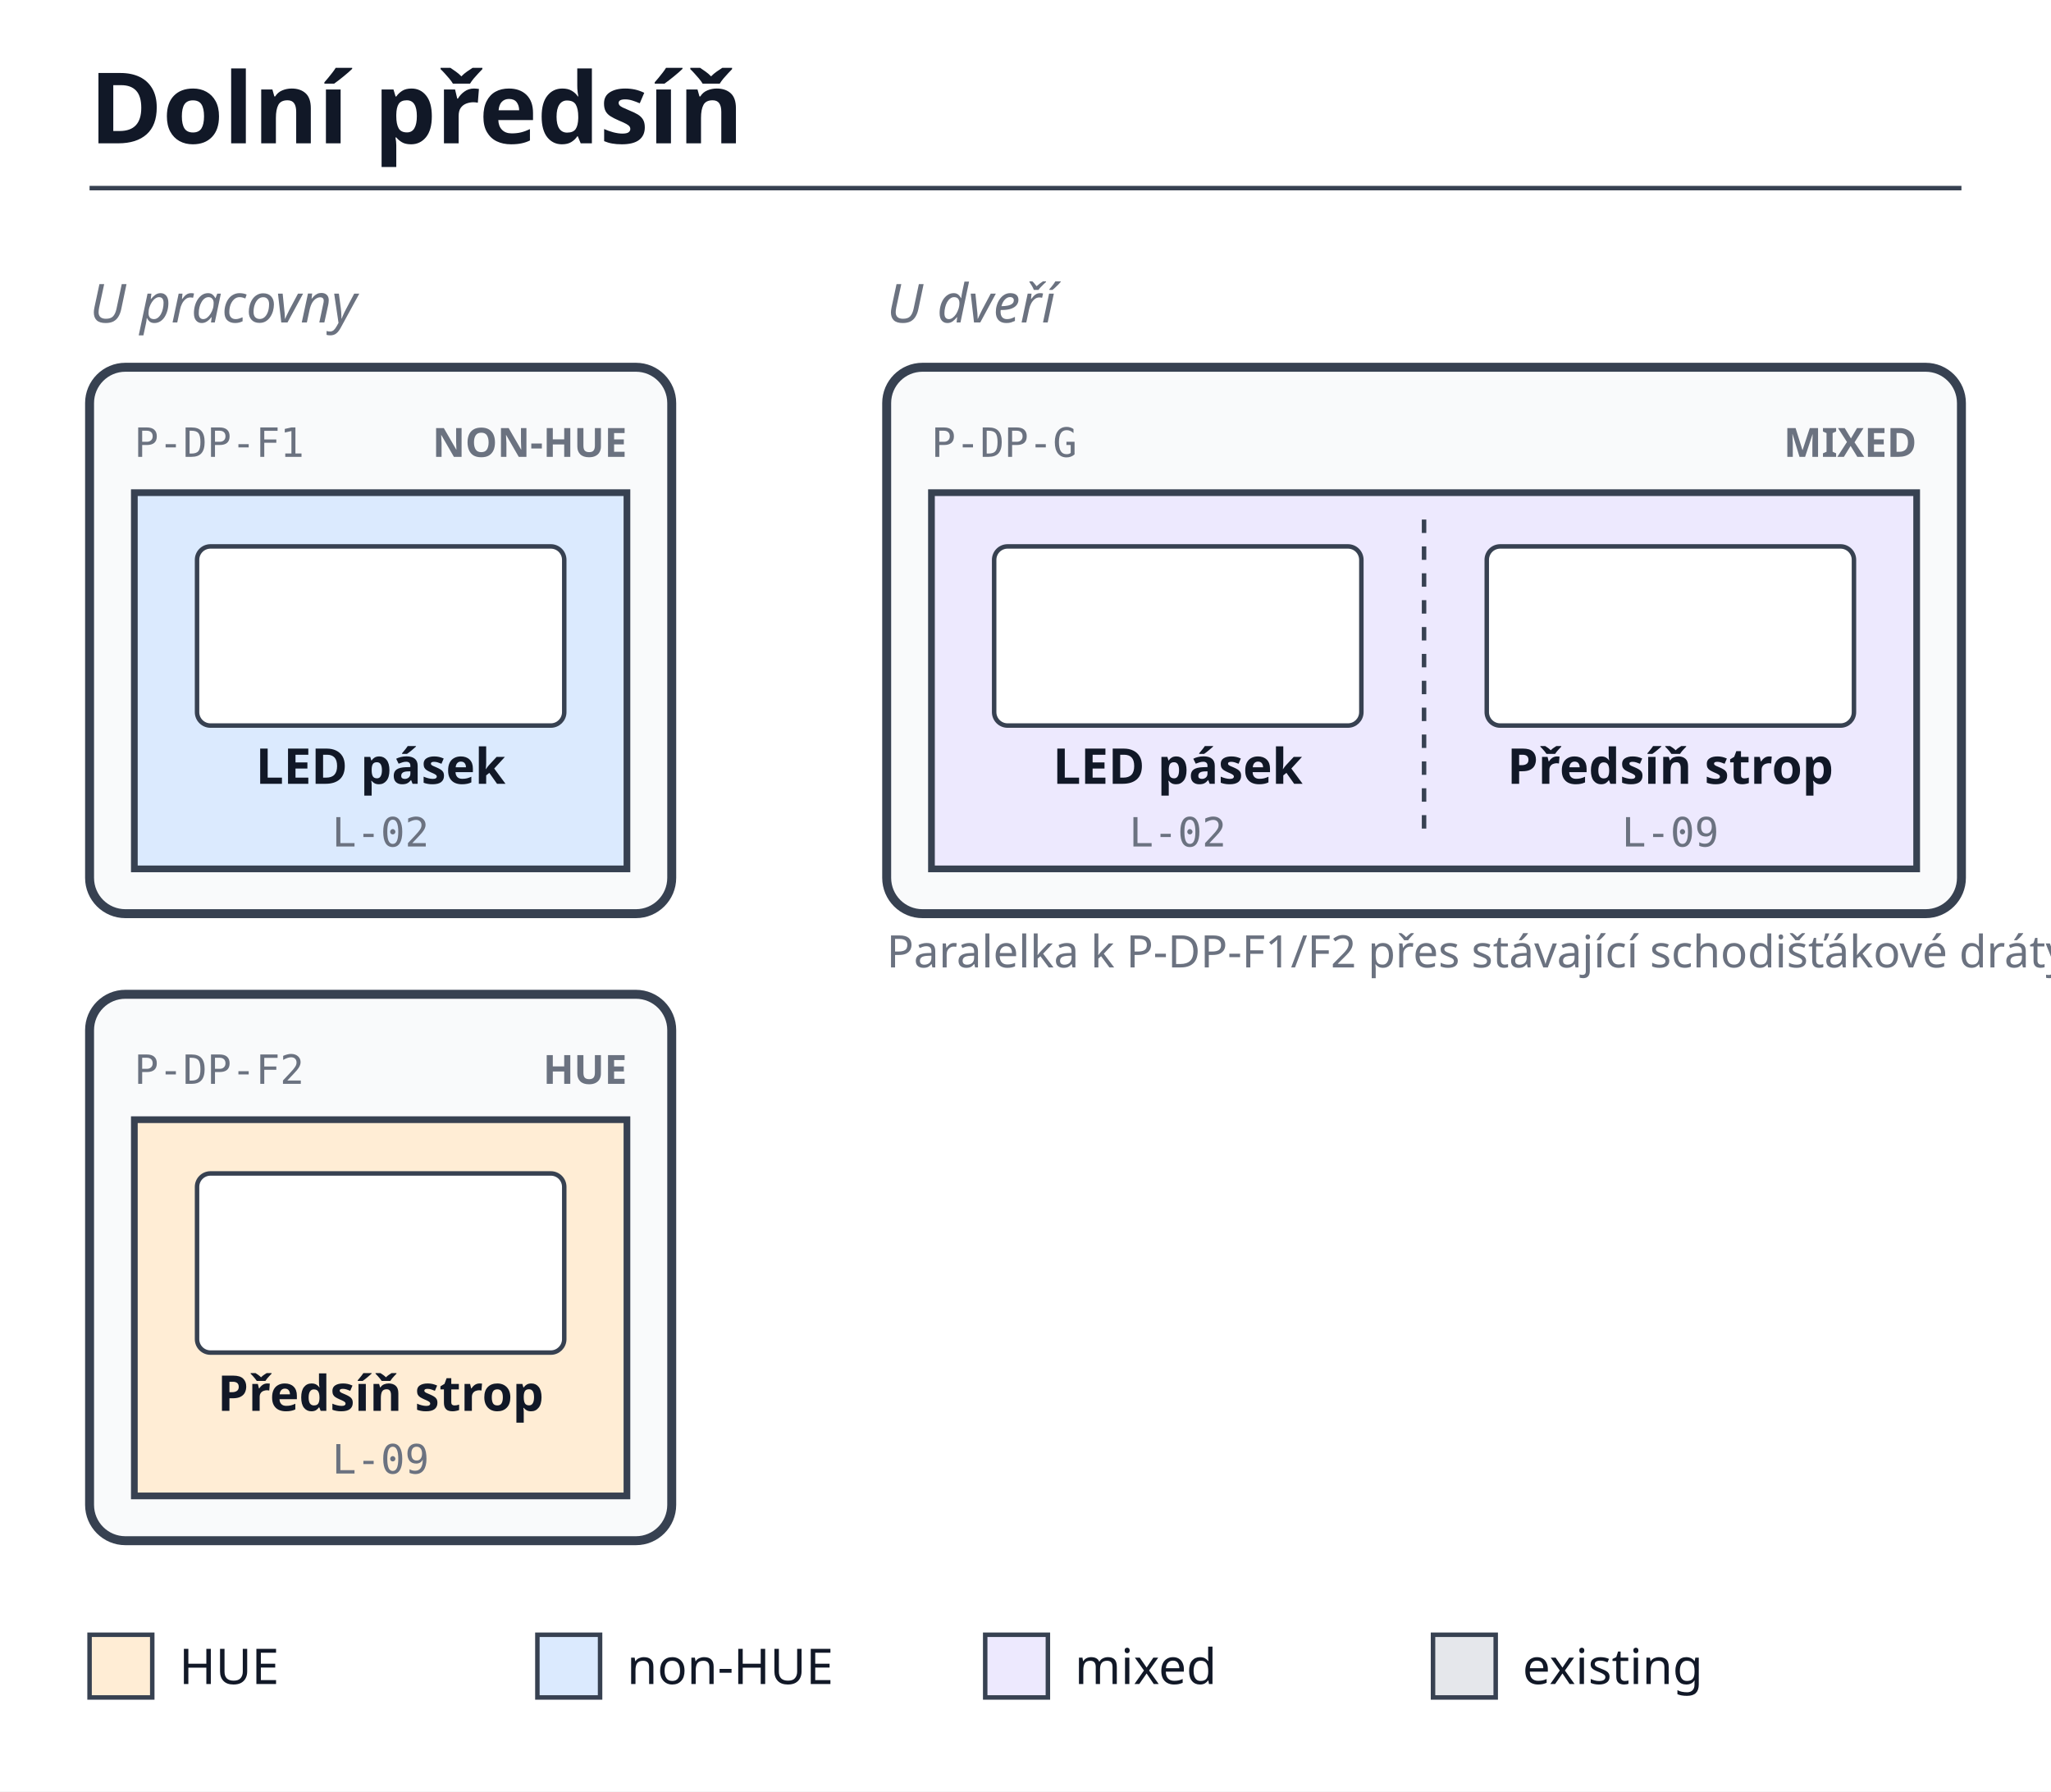
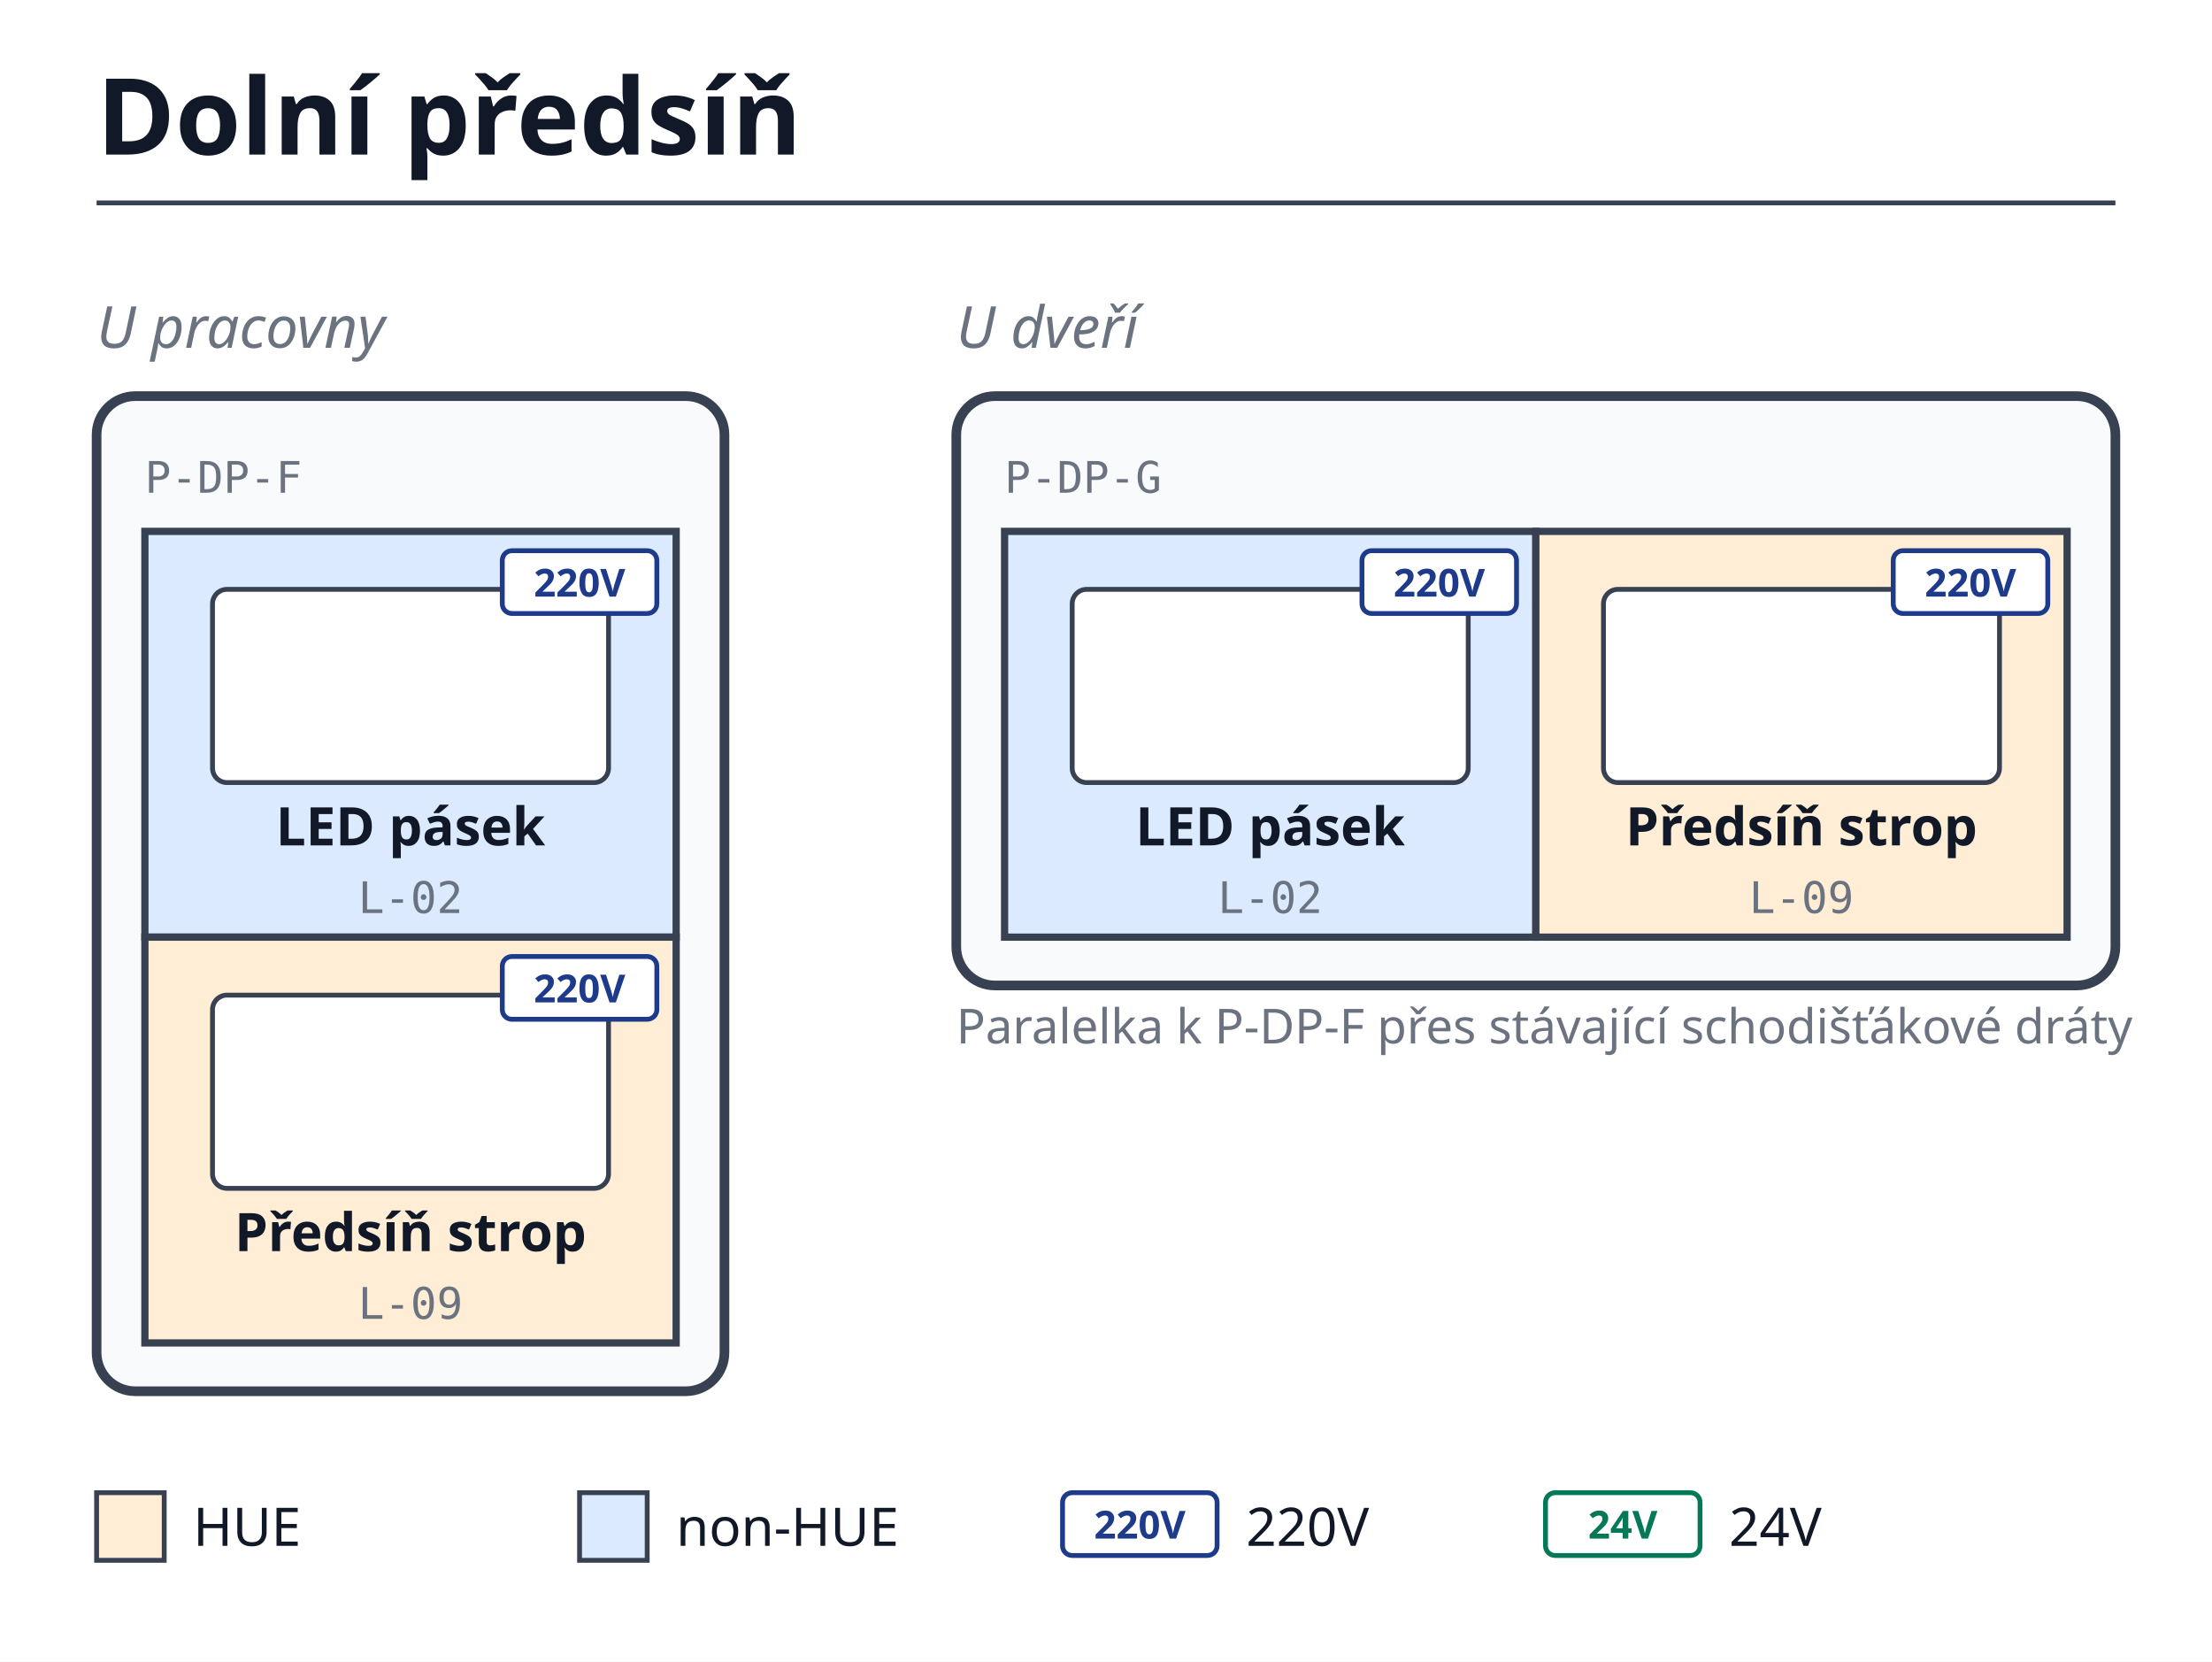
- <svg xmlns="http://www.w3.org/2000/svg" viewBox="0 0 458 400" width="458" height="400" font-family="sans-serif">
+ <svg xmlns="http://www.w3.org/2000/svg" viewBox="0 0 458 344" width="458" height="344" font-family="sans-serif">
  <rect width="100%" height="100%" fill="white" />
  <text x="20" y="32" font-size="22" font-weight="700" fill="#111827">Dolní předsíň</text>
  <line x1="20" y1="42" x2="438" y2="42" stroke="#374151" stroke-width="1" />
  <text x="20" y="72" font-size="12" font-style="italic" fill="#6b7280">U pracovny</text>
-   <rect x="20" y="82" width="130" height="122" fill="#f9fafb" stroke="#374151" stroke-width="2" rx="8" ry="8" />
-   <rect x="30" y="110" width="110" height="84" fill="#dbeafe" stroke="#374151" stroke-width="1.5" />
-   <rect x="44" y="122" width="82" height="40" fill="white" stroke="#374151" stroke-width="1" rx="3" ry="3" />
+   <rect x="20" y="82" width="130" height="206" fill="#f9fafb" stroke="#374151" stroke-width="2" rx="8" ry="8" />
+   <rect x="30.0" y="110" width="110" height="84" fill="#dbeafe" stroke="#374151" stroke-width="1.5" />
+   <rect x="44.0" y="122" width="82" height="40" fill="white" stroke="#374151" stroke-width="1" rx="3" ry="3" />
  <text x="85.0" y="175" text-anchor="middle" font-family="sans-serif" font-size="11" font-weight="600" fill="#111827">LED pásek</text>
  <text x="85.0" y="189" text-anchor="middle" font-family="monospace" font-size="9" fill="#6b7280">L-02</text>
-   <text x="30" y="102" font-family="monospace" font-size="9" fill="#6b7280">P-DP-F1</text>
-   <text x="140" y="102" text-anchor="end" font-family="sans-serif" font-size="9" font-weight="700" fill="#6b7280">NON-HUE</text>
-   <rect x="20" y="222" width="130" height="122" fill="#f9fafb" stroke="#374151" stroke-width="2" rx="8" ry="8" />
-   <rect x="30" y="250" width="110" height="84" fill="#ffedd5" stroke="#374151" stroke-width="1.5" />
-   <rect x="44" y="262" width="82" height="40" fill="white" stroke="#374151" stroke-width="1" rx="3" ry="3" />
-   <text x="85.0" y="315" text-anchor="middle" font-family="sans-serif" font-size="11" font-weight="600" fill="#111827">Předsíň strop</text>
-   <text x="85.0" y="329" text-anchor="middle" font-family="monospace" font-size="9" fill="#6b7280">L-09</text>
-   <text x="30" y="242" font-family="monospace" font-size="9" fill="#6b7280">P-DP-F2</text>
-   <text x="140" y="242" text-anchor="end" font-family="sans-serif" font-size="9" font-weight="700" fill="#6b7280">HUE</text>
+   <rect x="104.0" y="114" width="32" height="13" fill="white" stroke="#1e3a8a" stroke-width="1" rx="2" ry="2" />
+   <text x="120.0" y="123.5" text-anchor="middle" font-family="sans-serif" font-size="8" font-weight="700" fill="#1e3a8a">220V</text>
+   <rect x="30.0" y="194" width="110" height="84" fill="#ffedd5" stroke="#374151" stroke-width="1.5" />
+   <rect x="44.0" y="206" width="82" height="40" fill="white" stroke="#374151" stroke-width="1" rx="3" ry="3" />
+   <text x="85.0" y="259" text-anchor="middle" font-family="sans-serif" font-size="11" font-weight="600" fill="#111827">Předsíň strop</text>
+   <text x="85.0" y="273" text-anchor="middle" font-family="monospace" font-size="9" fill="#6b7280">L-09</text>
+   <rect x="104.0" y="198" width="32" height="13" fill="white" stroke="#1e3a8a" stroke-width="1" rx="2" ry="2" />
+   <text x="120.0" y="207.5" text-anchor="middle" font-family="sans-serif" font-size="8" font-weight="700" fill="#1e3a8a">220V</text>
+   <text x="30" y="102" font-family="monospace" font-size="9" fill="#6b7280">P-DP-F</text>
  <text x="198" y="72" font-size="12" font-style="italic" fill="#6b7280">U dveří</text>
  <rect x="198" y="82" width="240" height="122" fill="#f9fafb" stroke="#374151" stroke-width="2" rx="8" ry="8" />
-   <rect x="208" y="110" width="220" height="84" fill="#ede9fe" stroke="#374151" stroke-width="1.5" />
-   <line x1="318" y1="116" x2="318" y2="188" stroke="#374151" stroke-width="1" stroke-dasharray="3,3" />
+   <rect x="208" y="110" width="110" height="84" fill="#dbeafe" stroke="#374151" stroke-width="1.5" />
  <rect x="222" y="122" width="82" height="40" fill="white" stroke="#374151" stroke-width="1" rx="3" ry="3" />
  <text x="263.0" y="175" text-anchor="middle" font-family="sans-serif" font-size="11" font-weight="600" fill="#111827">LED pásek</text>
  <text x="263.0" y="189" text-anchor="middle" font-family="monospace" font-size="9" fill="#6b7280">L-02</text>
+   <rect x="282" y="114" width="32" height="13" fill="white" stroke="#1e3a8a" stroke-width="1" rx="2" ry="2" />
+   <text x="298.0" y="123.5" text-anchor="middle" font-family="sans-serif" font-size="8" font-weight="700" fill="#1e3a8a">220V</text>
+   <rect x="318" y="110" width="110" height="84" fill="#ffedd5" stroke="#374151" stroke-width="1.5" />
  <rect x="332" y="122" width="82" height="40" fill="white" stroke="#374151" stroke-width="1" rx="3" ry="3" />
  <text x="373.0" y="175" text-anchor="middle" font-family="sans-serif" font-size="11" font-weight="600" fill="#111827">Předsíň strop</text>
  <text x="373.0" y="189" text-anchor="middle" font-family="monospace" font-size="9" fill="#6b7280">L-09</text>
+   <rect x="392" y="114" width="32" height="13" fill="white" stroke="#1e3a8a" stroke-width="1" rx="2" ry="2" />
+   <text x="408.0" y="123.5" text-anchor="middle" font-family="sans-serif" font-size="8" font-weight="700" fill="#1e3a8a">220V</text>
+   <line x1="318" y1="116" x2="318" y2="188" stroke="#374151" stroke-width="1" stroke-dasharray="3,3" />
  <text x="208" y="102" font-family="monospace" font-size="9" fill="#6b7280">P-DP-G</text>
-   <text x="428" y="102" text-anchor="end" font-family="sans-serif" font-size="9" font-weight="700" fill="#6b7280">MIXED</text>
-   <text x="198" y="216" font-size="10" fill="#6b7280">Paralelka k P-DP-F1/F2 přes stávající schodišťákové dráty</text>
-   <rect x="20" y="365" width="14" height="14" fill="#ffedd5" stroke="#374151" stroke-width="1" />
-   <text x="40" y="376" font-size="11" fill="#111827">HUE</text>
-   <rect x="120" y="365" width="14" height="14" fill="#dbeafe" stroke="#374151" stroke-width="1" />
-   <text x="140" y="376" font-size="11" fill="#111827">non-HUE</text>
-   <rect x="220" y="365" width="14" height="14" fill="#ede9fe" stroke="#374151" stroke-width="1" />
-   <text x="240" y="376" font-size="11" fill="#111827">mixed</text>
-   <rect x="320" y="365" width="14" height="14" fill="#e5e7eb" stroke="#374151" stroke-width="1" />
-   <text x="340" y="376" font-size="11" fill="#111827">existing</text>
+   <text x="198" y="216" font-size="10" fill="#6b7280">Paralelka k P-DP-F přes stávající schodišťákové dráty</text>
+   <rect x="20" y="309" width="14" height="14" fill="#ffedd5" stroke="#374151" stroke-width="1" />
+   <text x="40" y="320" font-size="11" fill="#111827">HUE</text>
+   <rect x="120" y="309" width="14" height="14" fill="#dbeafe" stroke="#374151" stroke-width="1" />
+   <text x="140" y="320" font-size="11" fill="#111827">non-HUE</text>
+   <rect x="220" y="309" width="32" height="13" fill="white" stroke="#1e3a8a" stroke-width="1" rx="2" ry="2" />
+   <text x="236.0" y="318.5" text-anchor="middle" font-family="sans-serif" font-size="8" font-weight="700" fill="#1e3a8a">220V</text>
+   <text x="258" y="320" font-size="11" fill="#111827">220V</text>
+   <rect x="320" y="309" width="32" height="13" fill="white" stroke="#047857" stroke-width="1" rx="2" ry="2" />
+   <text x="336.0" y="318.5" text-anchor="middle" font-family="sans-serif" font-size="8" font-weight="700" fill="#047857">24V</text>
+   <text x="358" y="320" font-size="11" fill="#111827">24V</text>
</svg>
